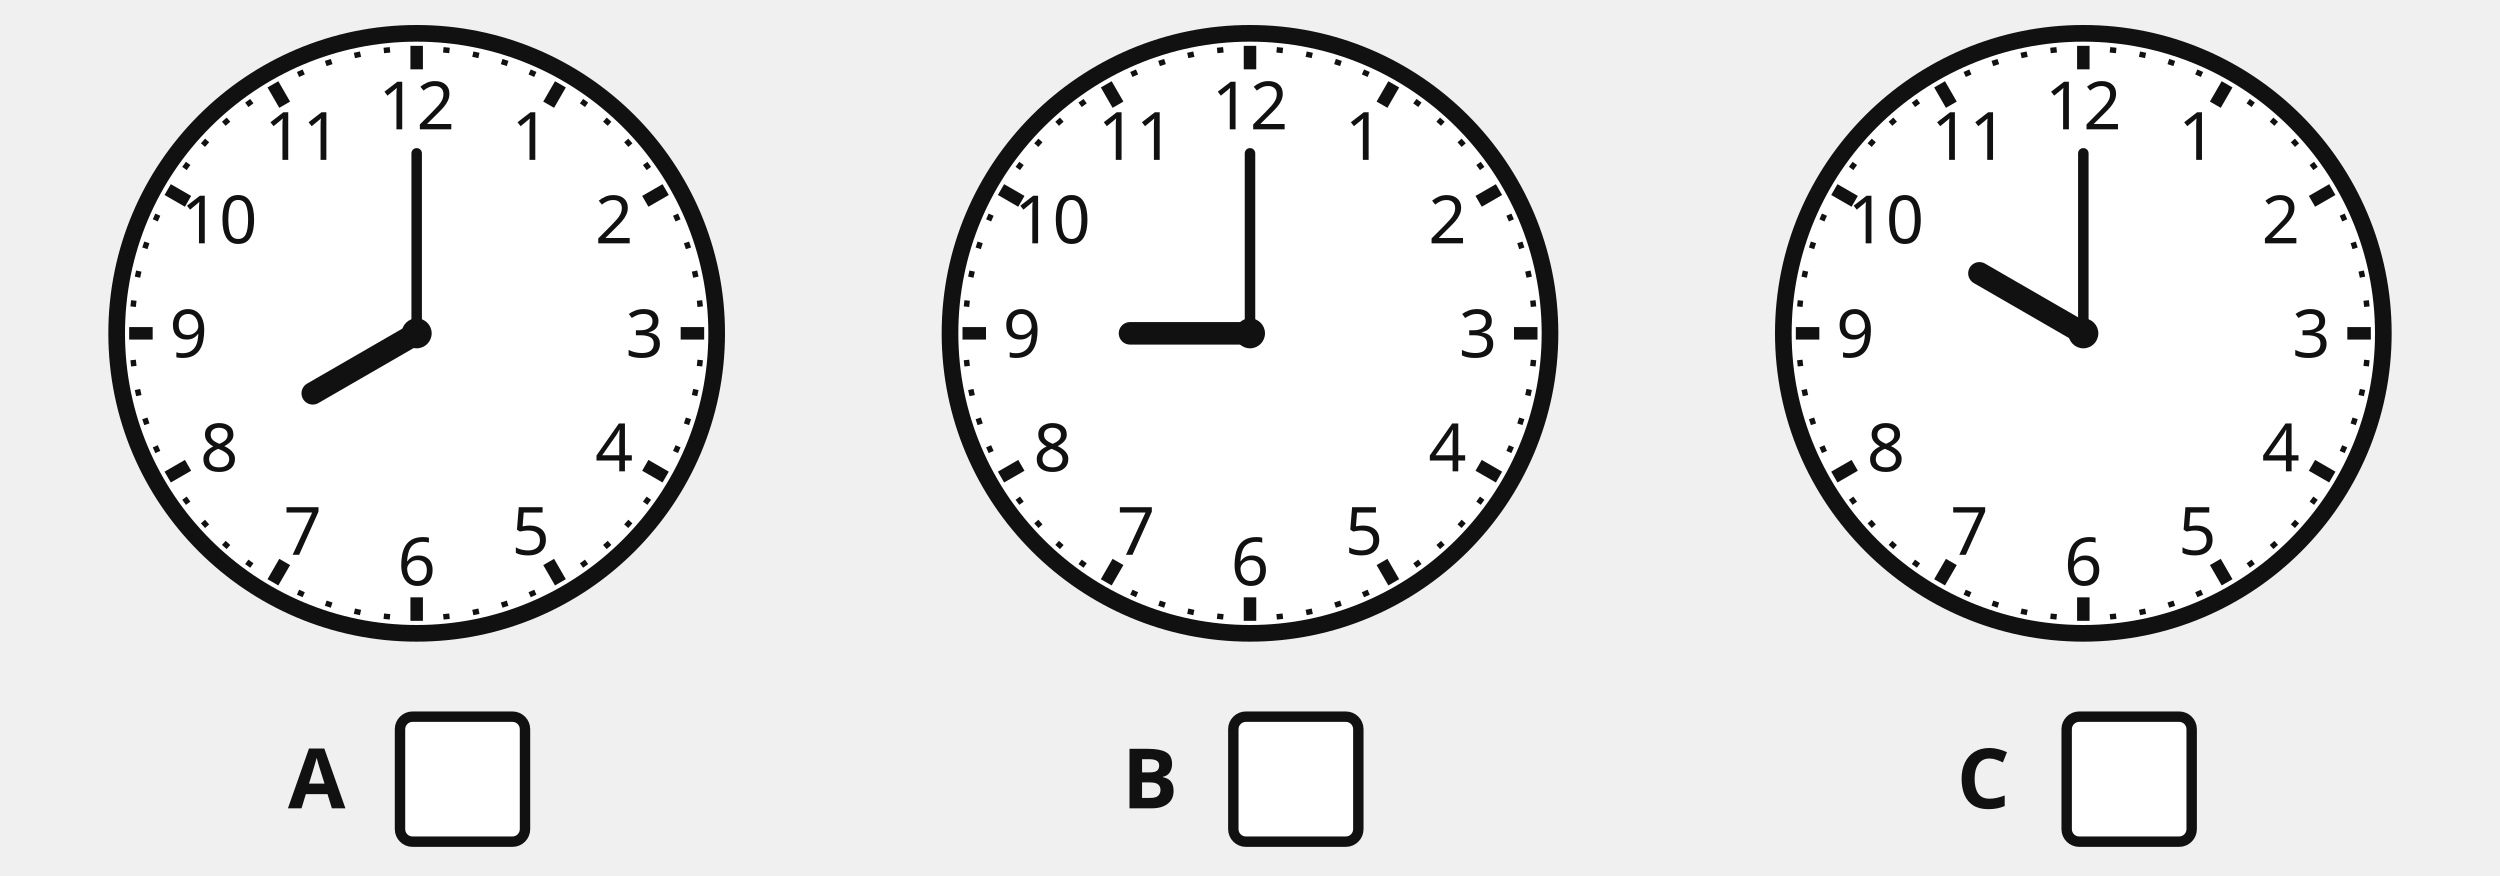
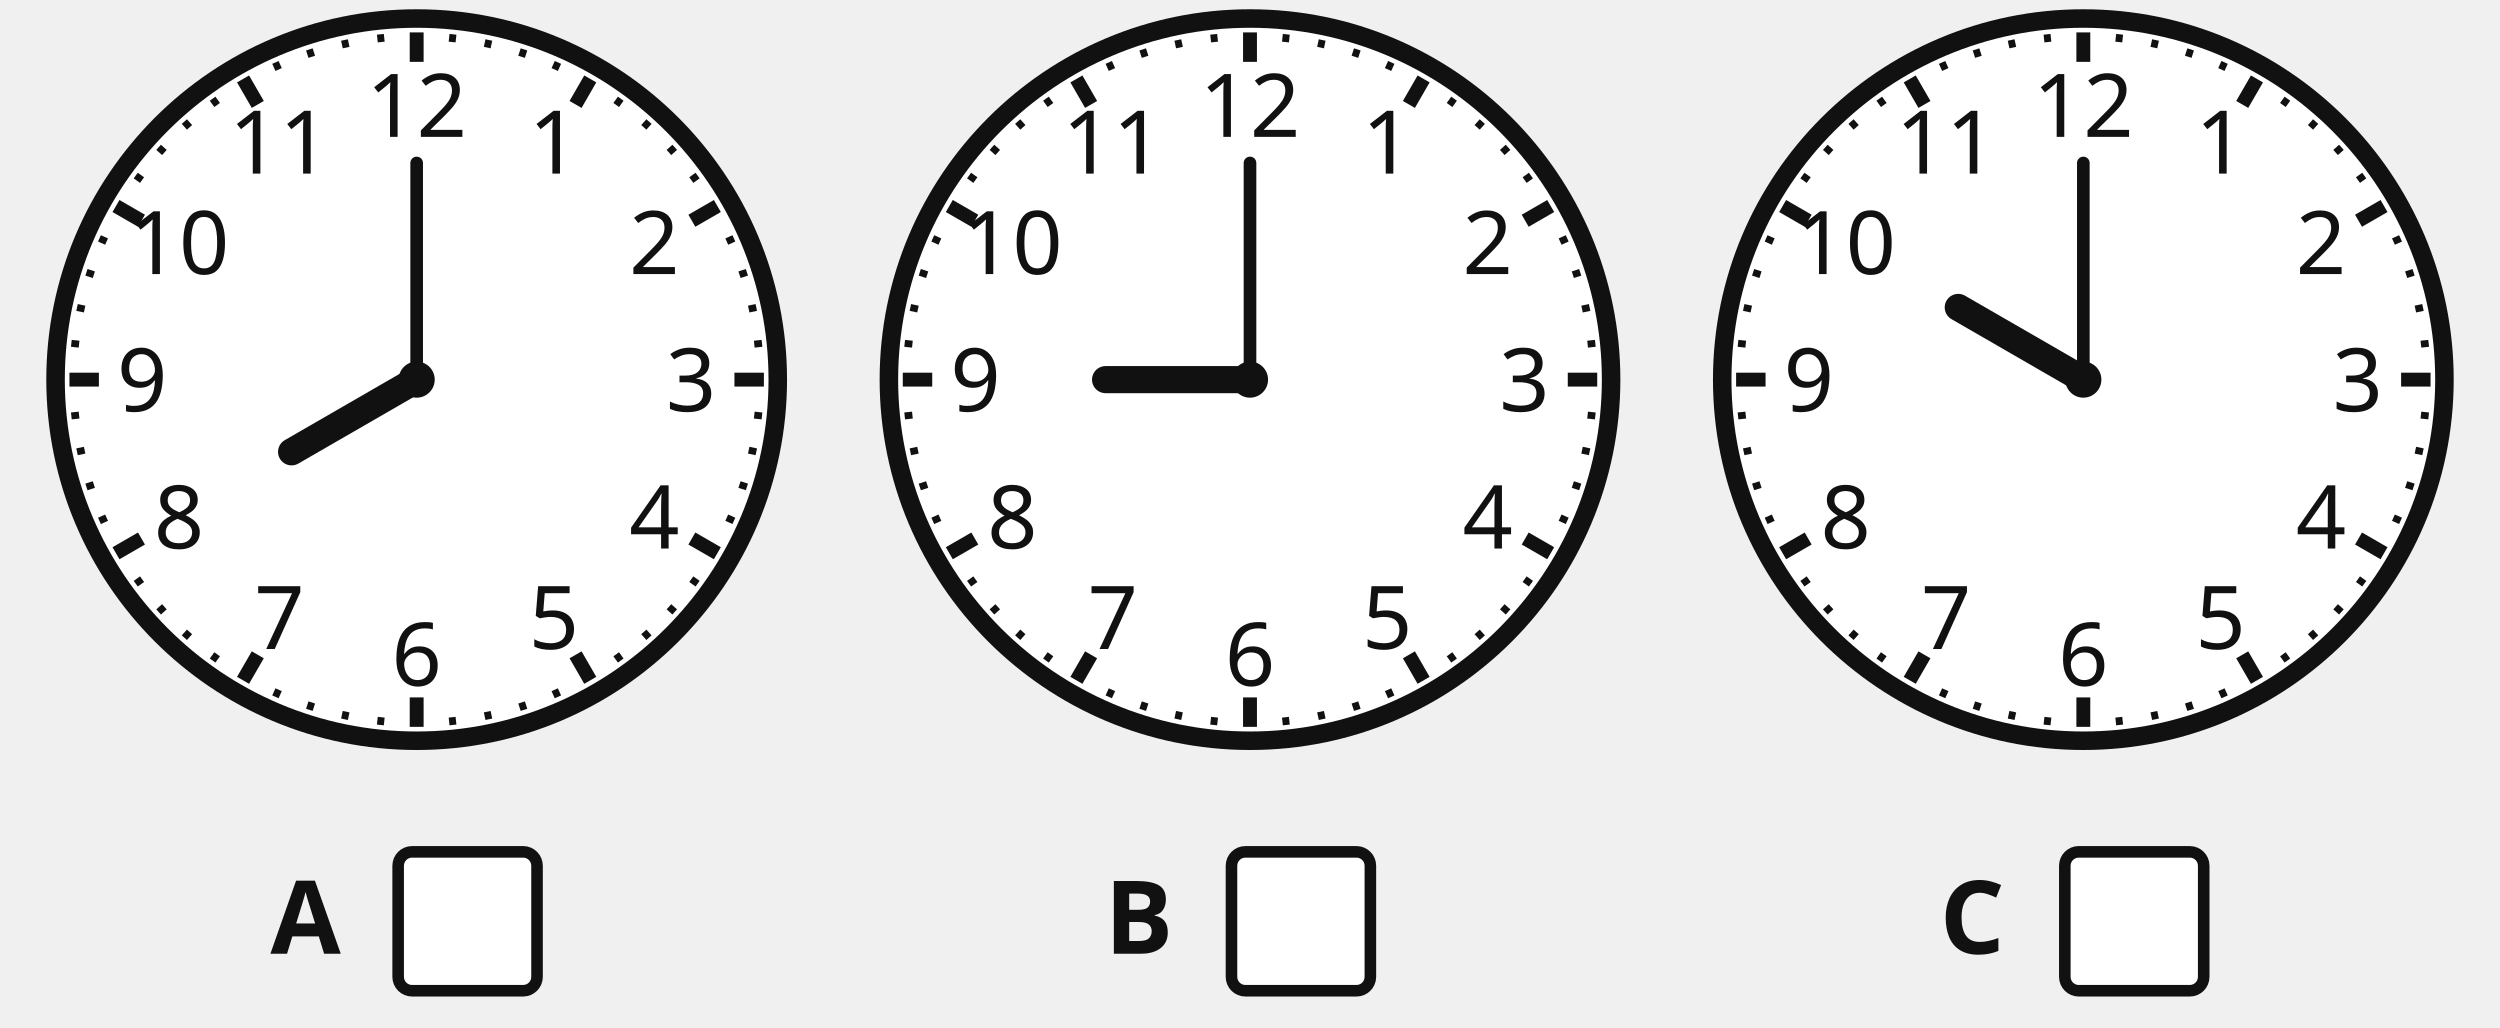
- <svg xmlns="http://www.w3.org/2000/svg" viewBox="0 0 600 210" width="600" height="210">
+ <svg xmlns="http://www.w3.org/2000/svg" viewBox="0 0 540 222" width="540" height="222">
  <g font-family="Atkinson Hyperlegible, Noto Sans, sans-serif" fill="#111">
-     <circle cx="100" cy="80" r="72" fill="#fff" stroke="#111" stroke-width="4" />
-     <line x1="100" y1="16.64" x2="100" y2="11" stroke="#111" stroke-width="3" />
-     <line x1="107.07" y1="12.69" x2="107.21" y2="11.38" stroke="#111" stroke-width="1.5" />
-     <line x1="114.07" y1="13.8" x2="114.35" y2="12.51" stroke="#111" stroke-width="1.5" />
-     <line x1="120.91" y1="15.63" x2="121.32" y2="14.38" stroke="#111" stroke-width="1.5" />
-     <line x1="127.53" y1="18.17" x2="128.06" y2="16.97" stroke="#111" stroke-width="1.5" />
-     <line x1="131.68" y1="25.13" x2="134.5" y2="20.24" stroke="#111" stroke-width="3" />
-     <line x1="139.78" y1="25.25" x2="140.56" y2="24.18" stroke="#111" stroke-width="1.5" />
-     <line x1="145.29" y1="29.7" x2="146.17" y2="28.72" stroke="#111" stroke-width="1.5" />
-     <line x1="150.3" y1="34.71" x2="151.28" y2="33.83" stroke="#111" stroke-width="1.5" />
-     <line x1="154.75" y1="40.22" x2="155.82" y2="39.44" stroke="#111" stroke-width="1.5" />
-     <line x1="154.87" y1="48.32" x2="159.76" y2="45.5" stroke="#111" stroke-width="3" />
-     <line x1="161.83" y1="52.47" x2="163.03" y2="51.94" stroke="#111" stroke-width="1.5" />
-     <line x1="164.37" y1="59.09" x2="165.62" y2="58.68" stroke="#111" stroke-width="1.5" />
-     <line x1="166.2" y1="65.93" x2="167.49" y2="65.65" stroke="#111" stroke-width="1.5" />
-     <line x1="167.31" y1="72.93" x2="168.62" y2="72.79" stroke="#111" stroke-width="1.5" />
-     <line x1="163.36" y1="80" x2="169" y2="80" stroke="#111" stroke-width="3" />
-     <line x1="167.31" y1="87.07" x2="168.62" y2="87.21" stroke="#111" stroke-width="1.5" />
-     <line x1="166.2" y1="94.07" x2="167.49" y2="94.35" stroke="#111" stroke-width="1.5" />
-     <line x1="164.37" y1="100.91" x2="165.62" y2="101.32" stroke="#111" stroke-width="1.5" />
-     <line x1="161.83" y1="107.53" x2="163.03" y2="108.06" stroke="#111" stroke-width="1.5" />
-     <line x1="154.87" y1="111.68" x2="159.76" y2="114.5" stroke="#111" stroke-width="3" />
-     <line x1="154.75" y1="119.78" x2="155.82" y2="120.56" stroke="#111" stroke-width="1.5" />
-     <line x1="150.3" y1="125.29" x2="151.28" y2="126.17" stroke="#111" stroke-width="1.5" />
-     <line x1="145.29" y1="130.3" x2="146.17" y2="131.28" stroke="#111" stroke-width="1.5" />
-     <line x1="139.78" y1="134.75" x2="140.56" y2="135.82" stroke="#111" stroke-width="1.5" />
-     <line x1="131.68" y1="134.87" x2="134.5" y2="139.76" stroke="#111" stroke-width="3" />
-     <line x1="127.53" y1="141.83" x2="128.06" y2="143.03" stroke="#111" stroke-width="1.5" />
-     <line x1="120.91" y1="144.37" x2="121.32" y2="145.62" stroke="#111" stroke-width="1.5" />
-     <line x1="114.07" y1="146.2" x2="114.35" y2="147.49" stroke="#111" stroke-width="1.5" />
-     <line x1="107.07" y1="147.31" x2="107.21" y2="148.62" stroke="#111" stroke-width="1.5" />
-     <line x1="100" y1="143.36" x2="100" y2="149" stroke="#111" stroke-width="3" />
-     <line x1="92.93" y1="147.31" x2="92.79" y2="148.62" stroke="#111" stroke-width="1.5" />
-     <line x1="85.93" y1="146.2" x2="85.65" y2="147.49" stroke="#111" stroke-width="1.5" />
-     <line x1="79.09" y1="144.37" x2="78.68" y2="145.62" stroke="#111" stroke-width="1.5" />
-     <line x1="72.47" y1="141.83" x2="71.94" y2="143.03" stroke="#111" stroke-width="1.5" />
-     <line x1="68.32" y1="134.87" x2="65.5" y2="139.76" stroke="#111" stroke-width="3" />
-     <line x1="60.22" y1="134.75" x2="59.44" y2="135.82" stroke="#111" stroke-width="1.5" />
-     <line x1="54.71" y1="130.3" x2="53.83" y2="131.28" stroke="#111" stroke-width="1.5" />
-     <line x1="49.7" y1="125.29" x2="48.72" y2="126.17" stroke="#111" stroke-width="1.5" />
-     <line x1="45.25" y1="119.78" x2="44.18" y2="120.56" stroke="#111" stroke-width="1.5" />
-     <line x1="45.13" y1="111.68" x2="40.24" y2="114.5" stroke="#111" stroke-width="3" />
-     <line x1="38.17" y1="107.53" x2="36.97" y2="108.06" stroke="#111" stroke-width="1.5" />
-     <line x1="35.63" y1="100.91" x2="34.38" y2="101.32" stroke="#111" stroke-width="1.5" />
-     <line x1="33.8" y1="94.07" x2="32.51" y2="94.35" stroke="#111" stroke-width="1.5" />
-     <line x1="32.69" y1="87.07" x2="31.38" y2="87.21" stroke="#111" stroke-width="1.5" />
-     <line x1="36.64" y1="80" x2="31" y2="80" stroke="#111" stroke-width="3" />
-     <line x1="32.69" y1="72.93" x2="31.38" y2="72.79" stroke="#111" stroke-width="1.5" />
-     <line x1="33.8" y1="65.93" x2="32.51" y2="65.65" stroke="#111" stroke-width="1.5" />
-     <line x1="35.63" y1="59.09" x2="34.38" y2="58.68" stroke="#111" stroke-width="1.5" />
-     <line x1="38.17" y1="52.47" x2="36.97" y2="51.94" stroke="#111" stroke-width="1.5" />
-     <line x1="45.13" y1="48.32" x2="40.24" y2="45.5" stroke="#111" stroke-width="3" />
-     <line x1="45.25" y1="40.22" x2="44.18" y2="39.44" stroke="#111" stroke-width="1.5" />
-     <line x1="49.7" y1="34.71" x2="48.72" y2="33.83" stroke="#111" stroke-width="1.5" />
-     <line x1="54.71" y1="29.7" x2="53.83" y2="28.72" stroke="#111" stroke-width="1.5" />
-     <line x1="60.22" y1="25.25" x2="59.44" y2="24.18" stroke="#111" stroke-width="1.5" />
-     <line x1="68.32" y1="25.13" x2="65.5" y2="20.24" stroke="#111" stroke-width="3" />
-     <line x1="72.47" y1="18.17" x2="71.94" y2="16.97" stroke="#111" stroke-width="1.5" />
-     <line x1="79.09" y1="15.63" x2="78.68" y2="14.38" stroke="#111" stroke-width="1.5" />
-     <line x1="85.93" y1="13.8" x2="85.65" y2="12.51" stroke="#111" stroke-width="1.5" />
-     <line x1="92.93" y1="12.69" x2="92.79" y2="11.38" stroke="#111" stroke-width="1.5" />
-     <text x="127.36" y="38.37" font-size="16" text-anchor="middle">1</text>
-     <text x="147.39" y="58.4" font-size="16" text-anchor="middle">2</text>
-     <text x="154.72" y="85.76" font-size="16" text-anchor="middle">3</text>
-     <text x="147.39" y="113.12" font-size="16" text-anchor="middle">4</text>
-     <text x="127.36" y="133.15" font-size="16" text-anchor="middle">5</text>
-     <text x="100" y="140.48" font-size="16" text-anchor="middle">6</text>
-     <text x="72.64" y="133.15" font-size="16" text-anchor="middle">7</text>
-     <text x="52.61" y="113.12" font-size="16" text-anchor="middle">8</text>
-     <text x="45.28" y="85.76" font-size="16" text-anchor="middle">9</text>
-     <text x="52.61" y="58.4" font-size="16" text-anchor="middle">10</text>
-     <text x="72.64" y="38.37" font-size="16" text-anchor="middle">11</text>
-     <text x="100" y="31.04" font-size="16" text-anchor="middle">12</text>
-     <line x1="100" y1="80" x2="75.06" y2="94.4" stroke="#111" stroke-width="5.4" stroke-linecap="round" />
-     <line x1="100" y1="80" x2="100" y2="36.8" stroke="#111" stroke-width="2.52" stroke-linecap="round" />
-     <circle cx="100" cy="80" r="3.6" fill="#111" />
-     <text x="76" y="194" font-size="20" text-anchor="middle" font-weight="700">A</text>
-     <rect x="96" y="172" width="30" height="30" rx="3" fill="#fff" stroke="#111" stroke-width="2.5" />
-     <circle cx="300" cy="80" r="72" fill="#fff" stroke="#111" stroke-width="4" />
-     <line x1="300" y1="16.64" x2="300" y2="11" stroke="#111" stroke-width="3" />
-     <line x1="307.07" y1="12.69" x2="307.21" y2="11.38" stroke="#111" stroke-width="1.5" />
-     <line x1="314.07" y1="13.8" x2="314.35" y2="12.51" stroke="#111" stroke-width="1.5" />
-     <line x1="320.91" y1="15.63" x2="321.32" y2="14.38" stroke="#111" stroke-width="1.5" />
-     <line x1="327.53" y1="18.17" x2="328.06" y2="16.97" stroke="#111" stroke-width="1.5" />
-     <line x1="331.68" y1="25.13" x2="334.5" y2="20.24" stroke="#111" stroke-width="3" />
-     <line x1="339.78" y1="25.25" x2="340.56" y2="24.18" stroke="#111" stroke-width="1.5" />
-     <line x1="345.29" y1="29.7" x2="346.17" y2="28.72" stroke="#111" stroke-width="1.5" />
-     <line x1="350.3" y1="34.71" x2="351.28" y2="33.83" stroke="#111" stroke-width="1.5" />
-     <line x1="354.75" y1="40.22" x2="355.82" y2="39.44" stroke="#111" stroke-width="1.5" />
-     <line x1="354.87" y1="48.32" x2="359.76" y2="45.5" stroke="#111" stroke-width="3" />
-     <line x1="361.83" y1="52.47" x2="363.03" y2="51.94" stroke="#111" stroke-width="1.5" />
-     <line x1="364.37" y1="59.09" x2="365.62" y2="58.68" stroke="#111" stroke-width="1.5" />
-     <line x1="366.2" y1="65.93" x2="367.49" y2="65.65" stroke="#111" stroke-width="1.5" />
-     <line x1="367.31" y1="72.93" x2="368.62" y2="72.79" stroke="#111" stroke-width="1.5" />
-     <line x1="363.36" y1="80" x2="369" y2="80" stroke="#111" stroke-width="3" />
-     <line x1="367.31" y1="87.07" x2="368.62" y2="87.21" stroke="#111" stroke-width="1.5" />
-     <line x1="366.2" y1="94.07" x2="367.49" y2="94.35" stroke="#111" stroke-width="1.5" />
-     <line x1="364.37" y1="100.91" x2="365.62" y2="101.32" stroke="#111" stroke-width="1.5" />
-     <line x1="361.83" y1="107.53" x2="363.03" y2="108.06" stroke="#111" stroke-width="1.5" />
-     <line x1="354.87" y1="111.68" x2="359.76" y2="114.5" stroke="#111" stroke-width="3" />
-     <line x1="354.75" y1="119.78" x2="355.82" y2="120.56" stroke="#111" stroke-width="1.5" />
-     <line x1="350.3" y1="125.29" x2="351.28" y2="126.17" stroke="#111" stroke-width="1.5" />
-     <line x1="345.29" y1="130.3" x2="346.17" y2="131.28" stroke="#111" stroke-width="1.5" />
-     <line x1="339.78" y1="134.75" x2="340.56" y2="135.82" stroke="#111" stroke-width="1.5" />
-     <line x1="331.68" y1="134.87" x2="334.5" y2="139.76" stroke="#111" stroke-width="3" />
-     <line x1="327.53" y1="141.83" x2="328.06" y2="143.03" stroke="#111" stroke-width="1.5" />
-     <line x1="320.91" y1="144.37" x2="321.32" y2="145.62" stroke="#111" stroke-width="1.5" />
-     <line x1="314.07" y1="146.2" x2="314.35" y2="147.49" stroke="#111" stroke-width="1.5" />
-     <line x1="307.07" y1="147.31" x2="307.21" y2="148.62" stroke="#111" stroke-width="1.5" />
-     <line x1="300" y1="143.36" x2="300" y2="149" stroke="#111" stroke-width="3" />
-     <line x1="292.93" y1="147.31" x2="292.79" y2="148.62" stroke="#111" stroke-width="1.5" />
-     <line x1="285.93" y1="146.2" x2="285.65" y2="147.49" stroke="#111" stroke-width="1.5" />
-     <line x1="279.09" y1="144.37" x2="278.68" y2="145.62" stroke="#111" stroke-width="1.5" />
-     <line x1="272.47" y1="141.83" x2="271.94" y2="143.03" stroke="#111" stroke-width="1.5" />
-     <line x1="268.32" y1="134.87" x2="265.5" y2="139.76" stroke="#111" stroke-width="3" />
-     <line x1="260.22" y1="134.75" x2="259.44" y2="135.82" stroke="#111" stroke-width="1.5" />
-     <line x1="254.71" y1="130.3" x2="253.83" y2="131.28" stroke="#111" stroke-width="1.5" />
-     <line x1="249.7" y1="125.29" x2="248.72" y2="126.17" stroke="#111" stroke-width="1.5" />
-     <line x1="245.25" y1="119.78" x2="244.18" y2="120.56" stroke="#111" stroke-width="1.5" />
-     <line x1="245.13" y1="111.68" x2="240.24" y2="114.5" stroke="#111" stroke-width="3" />
-     <line x1="238.17" y1="107.53" x2="236.97" y2="108.06" stroke="#111" stroke-width="1.5" />
-     <line x1="235.63" y1="100.91" x2="234.38" y2="101.32" stroke="#111" stroke-width="1.5" />
-     <line x1="233.8" y1="94.07" x2="232.51" y2="94.35" stroke="#111" stroke-width="1.5" />
-     <line x1="232.69" y1="87.07" x2="231.38" y2="87.21" stroke="#111" stroke-width="1.5" />
-     <line x1="236.64" y1="80" x2="231" y2="80" stroke="#111" stroke-width="3" />
-     <line x1="232.69" y1="72.93" x2="231.38" y2="72.79" stroke="#111" stroke-width="1.5" />
-     <line x1="233.8" y1="65.93" x2="232.51" y2="65.65" stroke="#111" stroke-width="1.5" />
-     <line x1="235.63" y1="59.09" x2="234.38" y2="58.68" stroke="#111" stroke-width="1.5" />
-     <line x1="238.17" y1="52.47" x2="236.97" y2="51.94" stroke="#111" stroke-width="1.5" />
-     <line x1="245.13" y1="48.32" x2="240.24" y2="45.5" stroke="#111" stroke-width="3" />
-     <line x1="245.25" y1="40.22" x2="244.18" y2="39.44" stroke="#111" stroke-width="1.5" />
-     <line x1="249.7" y1="34.71" x2="248.72" y2="33.83" stroke="#111" stroke-width="1.5" />
-     <line x1="254.71" y1="29.7" x2="253.83" y2="28.72" stroke="#111" stroke-width="1.5" />
-     <line x1="260.22" y1="25.25" x2="259.44" y2="24.18" stroke="#111" stroke-width="1.5" />
-     <line x1="268.32" y1="25.13" x2="265.5" y2="20.24" stroke="#111" stroke-width="3" />
-     <line x1="272.47" y1="18.17" x2="271.94" y2="16.97" stroke="#111" stroke-width="1.5" />
-     <line x1="279.09" y1="15.63" x2="278.68" y2="14.38" stroke="#111" stroke-width="1.5" />
-     <line x1="285.93" y1="13.8" x2="285.65" y2="12.51" stroke="#111" stroke-width="1.5" />
-     <line x1="292.93" y1="12.69" x2="292.79" y2="11.38" stroke="#111" stroke-width="1.5" />
-     <text x="327.36" y="38.37" font-size="16" text-anchor="middle">1</text>
-     <text x="347.39" y="58.4" font-size="16" text-anchor="middle">2</text>
-     <text x="354.72" y="85.76" font-size="16" text-anchor="middle">3</text>
-     <text x="347.39" y="113.12" font-size="16" text-anchor="middle">4</text>
-     <text x="327.36" y="133.15" font-size="16" text-anchor="middle">5</text>
-     <text x="300" y="140.48" font-size="16" text-anchor="middle">6</text>
-     <text x="272.64" y="133.15" font-size="16" text-anchor="middle">7</text>
-     <text x="252.61" y="113.12" font-size="16" text-anchor="middle">8</text>
-     <text x="245.28" y="85.76" font-size="16" text-anchor="middle">9</text>
-     <text x="252.61" y="58.4" font-size="16" text-anchor="middle">10</text>
-     <text x="272.64" y="38.37" font-size="16" text-anchor="middle">11</text>
-     <text x="300" y="31.04" font-size="16" text-anchor="middle">12</text>
-     <line x1="300" y1="80" x2="271.2" y2="80" stroke="#111" stroke-width="5.4" stroke-linecap="round" />
-     <line x1="300" y1="80" x2="300" y2="36.8" stroke="#111" stroke-width="2.52" stroke-linecap="round" />
-     <circle cx="300" cy="80" r="3.6" fill="#111" />
-     <text x="276" y="194" font-size="20" text-anchor="middle" font-weight="700">B</text>
-     <rect x="296" y="172" width="30" height="30" rx="3" fill="#fff" stroke="#111" stroke-width="2.5" />
-     <circle cx="500" cy="80" r="72" fill="#fff" stroke="#111" stroke-width="4" />
-     <line x1="500" y1="16.64" x2="500" y2="11" stroke="#111" stroke-width="3" />
-     <line x1="507.07" y1="12.69" x2="507.21" y2="11.38" stroke="#111" stroke-width="1.5" />
-     <line x1="514.07" y1="13.8" x2="514.35" y2="12.51" stroke="#111" stroke-width="1.5" />
-     <line x1="520.91" y1="15.63" x2="521.32" y2="14.38" stroke="#111" stroke-width="1.5" />
-     <line x1="527.53" y1="18.17" x2="528.06" y2="16.97" stroke="#111" stroke-width="1.5" />
-     <line x1="531.68" y1="25.13" x2="534.5" y2="20.24" stroke="#111" stroke-width="3" />
-     <line x1="539.78" y1="25.25" x2="540.56" y2="24.18" stroke="#111" stroke-width="1.5" />
-     <line x1="545.29" y1="29.7" x2="546.17" y2="28.72" stroke="#111" stroke-width="1.5" />
-     <line x1="550.3" y1="34.71" x2="551.28" y2="33.83" stroke="#111" stroke-width="1.5" />
-     <line x1="554.75" y1="40.22" x2="555.82" y2="39.44" stroke="#111" stroke-width="1.5" />
-     <line x1="554.87" y1="48.32" x2="559.76" y2="45.5" stroke="#111" stroke-width="3" />
-     <line x1="561.83" y1="52.47" x2="563.03" y2="51.94" stroke="#111" stroke-width="1.5" />
-     <line x1="564.37" y1="59.09" x2="565.62" y2="58.68" stroke="#111" stroke-width="1.5" />
-     <line x1="566.2" y1="65.93" x2="567.49" y2="65.65" stroke="#111" stroke-width="1.5" />
-     <line x1="567.31" y1="72.93" x2="568.62" y2="72.79" stroke="#111" stroke-width="1.5" />
-     <line x1="563.36" y1="80" x2="569" y2="80" stroke="#111" stroke-width="3" />
-     <line x1="567.31" y1="87.07" x2="568.62" y2="87.21" stroke="#111" stroke-width="1.5" />
-     <line x1="566.2" y1="94.07" x2="567.49" y2="94.35" stroke="#111" stroke-width="1.5" />
-     <line x1="564.37" y1="100.91" x2="565.62" y2="101.32" stroke="#111" stroke-width="1.5" />
-     <line x1="561.83" y1="107.53" x2="563.03" y2="108.06" stroke="#111" stroke-width="1.5" />
-     <line x1="554.87" y1="111.68" x2="559.76" y2="114.5" stroke="#111" stroke-width="3" />
-     <line x1="554.75" y1="119.78" x2="555.82" y2="120.56" stroke="#111" stroke-width="1.5" />
-     <line x1="550.3" y1="125.29" x2="551.28" y2="126.17" stroke="#111" stroke-width="1.5" />
-     <line x1="545.29" y1="130.3" x2="546.17" y2="131.28" stroke="#111" stroke-width="1.5" />
-     <line x1="539.78" y1="134.75" x2="540.56" y2="135.82" stroke="#111" stroke-width="1.5" />
-     <line x1="531.68" y1="134.87" x2="534.5" y2="139.76" stroke="#111" stroke-width="3" />
-     <line x1="527.53" y1="141.83" x2="528.06" y2="143.03" stroke="#111" stroke-width="1.5" />
-     <line x1="520.91" y1="144.37" x2="521.32" y2="145.62" stroke="#111" stroke-width="1.5" />
-     <line x1="514.07" y1="146.2" x2="514.35" y2="147.49" stroke="#111" stroke-width="1.5" />
-     <line x1="507.07" y1="147.31" x2="507.21" y2="148.62" stroke="#111" stroke-width="1.5" />
-     <line x1="500" y1="143.36" x2="500" y2="149" stroke="#111" stroke-width="3" />
-     <line x1="492.93" y1="147.31" x2="492.79" y2="148.62" stroke="#111" stroke-width="1.5" />
-     <line x1="485.93" y1="146.2" x2="485.65" y2="147.49" stroke="#111" stroke-width="1.5" />
-     <line x1="479.09" y1="144.37" x2="478.68" y2="145.62" stroke="#111" stroke-width="1.5" />
-     <line x1="472.47" y1="141.83" x2="471.94" y2="143.03" stroke="#111" stroke-width="1.5" />
-     <line x1="468.32" y1="134.87" x2="465.5" y2="139.76" stroke="#111" stroke-width="3" />
-     <line x1="460.22" y1="134.75" x2="459.44" y2="135.82" stroke="#111" stroke-width="1.5" />
-     <line x1="454.71" y1="130.3" x2="453.83" y2="131.28" stroke="#111" stroke-width="1.5" />
-     <line x1="449.7" y1="125.29" x2="448.72" y2="126.17" stroke="#111" stroke-width="1.5" />
-     <line x1="445.25" y1="119.78" x2="444.18" y2="120.56" stroke="#111" stroke-width="1.5" />
-     <line x1="445.13" y1="111.68" x2="440.24" y2="114.5" stroke="#111" stroke-width="3" />
-     <line x1="438.17" y1="107.53" x2="436.97" y2="108.06" stroke="#111" stroke-width="1.5" />
-     <line x1="435.63" y1="100.91" x2="434.38" y2="101.32" stroke="#111" stroke-width="1.5" />
-     <line x1="433.8" y1="94.07" x2="432.51" y2="94.35" stroke="#111" stroke-width="1.5" />
-     <line x1="432.69" y1="87.07" x2="431.38" y2="87.21" stroke="#111" stroke-width="1.5" />
-     <line x1="436.64" y1="80" x2="431" y2="80" stroke="#111" stroke-width="3" />
-     <line x1="432.69" y1="72.93" x2="431.38" y2="72.79" stroke="#111" stroke-width="1.5" />
-     <line x1="433.8" y1="65.93" x2="432.51" y2="65.65" stroke="#111" stroke-width="1.5" />
-     <line x1="435.63" y1="59.09" x2="434.38" y2="58.68" stroke="#111" stroke-width="1.5" />
-     <line x1="438.17" y1="52.47" x2="436.97" y2="51.94" stroke="#111" stroke-width="1.5" />
-     <line x1="445.13" y1="48.32" x2="440.24" y2="45.5" stroke="#111" stroke-width="3" />
-     <line x1="445.25" y1="40.22" x2="444.18" y2="39.44" stroke="#111" stroke-width="1.5" />
-     <line x1="449.7" y1="34.71" x2="448.72" y2="33.83" stroke="#111" stroke-width="1.5" />
-     <line x1="454.71" y1="29.7" x2="453.83" y2="28.72" stroke="#111" stroke-width="1.5" />
-     <line x1="460.22" y1="25.25" x2="459.44" y2="24.18" stroke="#111" stroke-width="1.5" />
-     <line x1="468.32" y1="25.13" x2="465.5" y2="20.24" stroke="#111" stroke-width="3" />
-     <line x1="472.47" y1="18.17" x2="471.94" y2="16.97" stroke="#111" stroke-width="1.5" />
-     <line x1="479.09" y1="15.63" x2="478.68" y2="14.38" stroke="#111" stroke-width="1.5" />
-     <line x1="485.93" y1="13.8" x2="485.65" y2="12.51" stroke="#111" stroke-width="1.5" />
-     <line x1="492.93" y1="12.69" x2="492.79" y2="11.38" stroke="#111" stroke-width="1.5" />
-     <text x="527.36" y="38.37" font-size="16" text-anchor="middle">1</text>
-     <text x="547.39" y="58.4" font-size="16" text-anchor="middle">2</text>
-     <text x="554.72" y="85.76" font-size="16" text-anchor="middle">3</text>
-     <text x="547.39" y="113.12" font-size="16" text-anchor="middle">4</text>
-     <text x="527.36" y="133.15" font-size="16" text-anchor="middle">5</text>
-     <text x="500" y="140.48" font-size="16" text-anchor="middle">6</text>
-     <text x="472.64" y="133.15" font-size="16" text-anchor="middle">7</text>
-     <text x="452.61" y="113.12" font-size="16" text-anchor="middle">8</text>
-     <text x="445.28" y="85.76" font-size="16" text-anchor="middle">9</text>
-     <text x="452.61" y="58.4" font-size="16" text-anchor="middle">10</text>
-     <text x="472.64" y="38.37" font-size="16" text-anchor="middle">11</text>
-     <text x="500" y="31.04" font-size="16" text-anchor="middle">12</text>
-     <line x1="500" y1="80" x2="475.06" y2="65.6" stroke="#111" stroke-width="5.4" stroke-linecap="round" />
-     <line x1="500" y1="80" x2="500" y2="36.8" stroke="#111" stroke-width="2.52" stroke-linecap="round" />
-     <circle cx="500" cy="80" r="3.6" fill="#111" />
-     <text x="476" y="194" font-size="20" text-anchor="middle" font-weight="700">C</text>
-     <rect x="496" y="172" width="30" height="30" rx="3" fill="#fff" stroke="#111" stroke-width="2.5" />
+     <circle cx="90" cy="82" r="78" fill="#fff" stroke="#111" stroke-width="4" />
+     <line x1="90" y1="13.36" x2="90" y2="7" stroke="#111" stroke-width="3" />
+     <line x1="97.66" y1="9.08" x2="97.84" y2="7.41" stroke="#111" stroke-width="1.5" />
+     <line x1="105.24" y1="10.28" x2="105.59" y2="8.64" stroke="#111" stroke-width="1.5" />
+     <line x1="112.66" y1="12.27" x2="113.18" y2="10.67" stroke="#111" stroke-width="1.5" />
+     <line x1="119.82" y1="15.02" x2="120.51" y2="13.48" stroke="#111" stroke-width="1.5" />
+     <line x1="124.32" y1="22.56" x2="127.5" y2="17.05" stroke="#111" stroke-width="3" />
+     <line x1="133.1" y1="22.68" x2="134.08" y2="21.32" stroke="#111" stroke-width="1.5" />
+     <line x1="139.06" y1="27.51" x2="140.18" y2="26.26" stroke="#111" stroke-width="1.5" />
+     <line x1="144.49" y1="32.94" x2="145.74" y2="31.82" stroke="#111" stroke-width="1.5" />
+     <line x1="149.32" y1="38.9" x2="150.68" y2="37.92" stroke="#111" stroke-width="1.5" />
+     <line x1="149.44" y1="47.68" x2="154.95" y2="44.5" stroke="#111" stroke-width="3" />
+     <line x1="156.98" y1="52.18" x2="158.52" y2="51.49" stroke="#111" stroke-width="1.5" />
+     <line x1="159.73" y1="59.34" x2="161.33" y2="58.82" stroke="#111" stroke-width="1.5" />
+     <line x1="161.72" y1="66.76" x2="163.36" y2="66.41" stroke="#111" stroke-width="1.5" />
+     <line x1="162.92" y1="74.34" x2="164.59" y2="74.16" stroke="#111" stroke-width="1.5" />
+     <line x1="158.64" y1="82" x2="165" y2="82" stroke="#111" stroke-width="3" />
+     <line x1="162.92" y1="89.66" x2="164.59" y2="89.84" stroke="#111" stroke-width="1.5" />
+     <line x1="161.72" y1="97.24" x2="163.36" y2="97.59" stroke="#111" stroke-width="1.5" />
+     <line x1="159.73" y1="104.66" x2="161.33" y2="105.18" stroke="#111" stroke-width="1.5" />
+     <line x1="156.98" y1="111.82" x2="158.52" y2="112.51" stroke="#111" stroke-width="1.5" />
+     <line x1="149.44" y1="116.32" x2="154.95" y2="119.5" stroke="#111" stroke-width="3" />
+     <line x1="149.32" y1="125.1" x2="150.68" y2="126.08" stroke="#111" stroke-width="1.5" />
+     <line x1="144.49" y1="131.06" x2="145.74" y2="132.18" stroke="#111" stroke-width="1.5" />
+     <line x1="139.06" y1="136.49" x2="140.18" y2="137.74" stroke="#111" stroke-width="1.5" />
+     <line x1="133.1" y1="141.32" x2="134.08" y2="142.68" stroke="#111" stroke-width="1.5" />
+     <line x1="124.32" y1="141.44" x2="127.5" y2="146.95" stroke="#111" stroke-width="3" />
+     <line x1="119.82" y1="148.98" x2="120.51" y2="150.52" stroke="#111" stroke-width="1.5" />
+     <line x1="112.66" y1="151.73" x2="113.18" y2="153.33" stroke="#111" stroke-width="1.5" />
+     <line x1="105.24" y1="153.72" x2="105.59" y2="155.36" stroke="#111" stroke-width="1.5" />
+     <line x1="97.66" y1="154.92" x2="97.84" y2="156.59" stroke="#111" stroke-width="1.5" />
+     <line x1="90" y1="150.64" x2="90" y2="157" stroke="#111" stroke-width="3" />
+     <line x1="82.34" y1="154.92" x2="82.16" y2="156.59" stroke="#111" stroke-width="1.5" />
+     <line x1="74.76" y1="153.72" x2="74.41" y2="155.36" stroke="#111" stroke-width="1.5" />
+     <line x1="67.34" y1="151.73" x2="66.82" y2="153.33" stroke="#111" stroke-width="1.5" />
+     <line x1="60.18" y1="148.98" x2="59.49" y2="150.52" stroke="#111" stroke-width="1.5" />
+     <line x1="55.68" y1="141.44" x2="52.5" y2="146.95" stroke="#111" stroke-width="3" />
+     <line x1="46.9" y1="141.32" x2="45.92" y2="142.68" stroke="#111" stroke-width="1.5" />
+     <line x1="40.94" y1="136.49" x2="39.82" y2="137.74" stroke="#111" stroke-width="1.5" />
+     <line x1="35.51" y1="131.06" x2="34.26" y2="132.18" stroke="#111" stroke-width="1.5" />
+     <line x1="30.68" y1="125.1" x2="29.32" y2="126.08" stroke="#111" stroke-width="1.5" />
+     <line x1="30.56" y1="116.32" x2="25.05" y2="119.5" stroke="#111" stroke-width="3" />
+     <line x1="23.02" y1="111.82" x2="21.48" y2="112.51" stroke="#111" stroke-width="1.5" />
+     <line x1="20.27" y1="104.66" x2="18.67" y2="105.18" stroke="#111" stroke-width="1.5" />
+     <line x1="18.28" y1="97.24" x2="16.64" y2="97.59" stroke="#111" stroke-width="1.5" />
+     <line x1="17.08" y1="89.66" x2="15.41" y2="89.84" stroke="#111" stroke-width="1.5" />
+     <line x1="21.36" y1="82" x2="15" y2="82" stroke="#111" stroke-width="3" />
+     <line x1="17.08" y1="74.34" x2="15.41" y2="74.16" stroke="#111" stroke-width="1.5" />
+     <line x1="18.28" y1="66.76" x2="16.64" y2="66.41" stroke="#111" stroke-width="1.5" />
+     <line x1="20.27" y1="59.34" x2="18.67" y2="58.82" stroke="#111" stroke-width="1.5" />
+     <line x1="23.02" y1="52.18" x2="21.48" y2="51.49" stroke="#111" stroke-width="1.5" />
+     <line x1="30.56" y1="47.68" x2="25.05" y2="44.5" stroke="#111" stroke-width="3" />
+     <line x1="30.68" y1="38.9" x2="29.32" y2="37.92" stroke="#111" stroke-width="1.5" />
+     <line x1="35.51" y1="32.94" x2="34.26" y2="31.82" stroke="#111" stroke-width="1.5" />
+     <line x1="40.94" y1="27.51" x2="39.82" y2="26.26" stroke="#111" stroke-width="1.5" />
+     <line x1="46.9" y1="22.68" x2="45.92" y2="21.32" stroke="#111" stroke-width="1.5" />
+     <line x1="55.68" y1="22.56" x2="52.5" y2="17.05" stroke="#111" stroke-width="3" />
+     <line x1="60.18" y1="15.02" x2="59.49" y2="13.48" stroke="#111" stroke-width="1.5" />
+     <line x1="67.34" y1="12.27" x2="66.82" y2="10.67" stroke="#111" stroke-width="1.5" />
+     <line x1="74.76" y1="10.28" x2="74.41" y2="8.64" stroke="#111" stroke-width="1.5" />
+     <line x1="82.34" y1="9.08" x2="82.16" y2="7.41" stroke="#111" stroke-width="1.5" />
+     <text x="119.64" y="37.5" font-size="19" text-anchor="middle">1</text>
+     <text x="141.34" y="59.2" font-size="19" text-anchor="middle">2</text>
+     <text x="149.28" y="88.84" font-size="19" text-anchor="middle">3</text>
+     <text x="141.34" y="118.48" font-size="19" text-anchor="middle">4</text>
+     <text x="119.64" y="140.18" font-size="19" text-anchor="middle">5</text>
+     <text x="90" y="148.12" font-size="19" text-anchor="middle">6</text>
+     <text x="60.36" y="140.18" font-size="19" text-anchor="middle">7</text>
+     <text x="38.66" y="118.48" font-size="19" text-anchor="middle">8</text>
+     <text x="30.72" y="88.84" font-size="19" text-anchor="middle">9</text>
+     <text x="38.66" y="59.2" font-size="19" text-anchor="middle">10</text>
+     <text x="60.36" y="37.5" font-size="19" text-anchor="middle">11</text>
+     <text x="90" y="29.56" font-size="19" text-anchor="middle">12</text>
+     <line x1="90" y1="82" x2="62.98" y2="97.6" stroke="#111" stroke-width="5.85" stroke-linecap="round" />
+     <line x1="90" y1="82" x2="90" y2="35.2" stroke="#111" stroke-width="2.73" stroke-linecap="round" />
+     <circle cx="90" cy="82" r="3.9" fill="#111" />
+     <text x="66" y="206" font-size="22" text-anchor="middle" font-weight="700">A</text>
+     <rect x="86" y="184" width="30" height="30" rx="3" fill="#fff" stroke="#111" stroke-width="2.5" />
+     <circle cx="270" cy="82" r="78" fill="#fff" stroke="#111" stroke-width="4" />
+     <line x1="270" y1="13.36" x2="270" y2="7" stroke="#111" stroke-width="3" />
+     <line x1="277.66" y1="9.08" x2="277.84" y2="7.41" stroke="#111" stroke-width="1.5" />
+     <line x1="285.24" y1="10.28" x2="285.59" y2="8.64" stroke="#111" stroke-width="1.5" />
+     <line x1="292.66" y1="12.27" x2="293.18" y2="10.67" stroke="#111" stroke-width="1.5" />
+     <line x1="299.82" y1="15.02" x2="300.51" y2="13.48" stroke="#111" stroke-width="1.5" />
+     <line x1="304.32" y1="22.56" x2="307.5" y2="17.05" stroke="#111" stroke-width="3" />
+     <line x1="313.1" y1="22.68" x2="314.08" y2="21.32" stroke="#111" stroke-width="1.5" />
+     <line x1="319.06" y1="27.51" x2="320.18" y2="26.26" stroke="#111" stroke-width="1.5" />
+     <line x1="324.49" y1="32.94" x2="325.74" y2="31.82" stroke="#111" stroke-width="1.5" />
+     <line x1="329.32" y1="38.9" x2="330.68" y2="37.92" stroke="#111" stroke-width="1.5" />
+     <line x1="329.44" y1="47.68" x2="334.95" y2="44.5" stroke="#111" stroke-width="3" />
+     <line x1="336.98" y1="52.18" x2="338.52" y2="51.49" stroke="#111" stroke-width="1.5" />
+     <line x1="339.73" y1="59.34" x2="341.33" y2="58.82" stroke="#111" stroke-width="1.5" />
+     <line x1="341.72" y1="66.76" x2="343.36" y2="66.41" stroke="#111" stroke-width="1.5" />
+     <line x1="342.92" y1="74.34" x2="344.59" y2="74.16" stroke="#111" stroke-width="1.5" />
+     <line x1="338.64" y1="82" x2="345" y2="82" stroke="#111" stroke-width="3" />
+     <line x1="342.92" y1="89.66" x2="344.59" y2="89.84" stroke="#111" stroke-width="1.5" />
+     <line x1="341.72" y1="97.24" x2="343.36" y2="97.59" stroke="#111" stroke-width="1.5" />
+     <line x1="339.73" y1="104.66" x2="341.33" y2="105.18" stroke="#111" stroke-width="1.5" />
+     <line x1="336.98" y1="111.82" x2="338.52" y2="112.51" stroke="#111" stroke-width="1.5" />
+     <line x1="329.44" y1="116.32" x2="334.95" y2="119.5" stroke="#111" stroke-width="3" />
+     <line x1="329.32" y1="125.1" x2="330.68" y2="126.08" stroke="#111" stroke-width="1.5" />
+     <line x1="324.49" y1="131.06" x2="325.74" y2="132.18" stroke="#111" stroke-width="1.5" />
+     <line x1="319.06" y1="136.49" x2="320.18" y2="137.74" stroke="#111" stroke-width="1.5" />
+     <line x1="313.1" y1="141.32" x2="314.08" y2="142.68" stroke="#111" stroke-width="1.5" />
+     <line x1="304.32" y1="141.44" x2="307.5" y2="146.95" stroke="#111" stroke-width="3" />
+     <line x1="299.82" y1="148.98" x2="300.51" y2="150.52" stroke="#111" stroke-width="1.5" />
+     <line x1="292.66" y1="151.73" x2="293.18" y2="153.33" stroke="#111" stroke-width="1.5" />
+     <line x1="285.24" y1="153.72" x2="285.59" y2="155.36" stroke="#111" stroke-width="1.5" />
+     <line x1="277.66" y1="154.92" x2="277.84" y2="156.59" stroke="#111" stroke-width="1.5" />
+     <line x1="270" y1="150.64" x2="270" y2="157" stroke="#111" stroke-width="3" />
+     <line x1="262.34" y1="154.92" x2="262.16" y2="156.59" stroke="#111" stroke-width="1.5" />
+     <line x1="254.76" y1="153.72" x2="254.41" y2="155.36" stroke="#111" stroke-width="1.5" />
+     <line x1="247.34" y1="151.73" x2="246.82" y2="153.33" stroke="#111" stroke-width="1.5" />
+     <line x1="240.18" y1="148.98" x2="239.49" y2="150.52" stroke="#111" stroke-width="1.5" />
+     <line x1="235.68" y1="141.44" x2="232.5" y2="146.95" stroke="#111" stroke-width="3" />
+     <line x1="226.9" y1="141.32" x2="225.92" y2="142.68" stroke="#111" stroke-width="1.5" />
+     <line x1="220.94" y1="136.49" x2="219.82" y2="137.74" stroke="#111" stroke-width="1.5" />
+     <line x1="215.51" y1="131.06" x2="214.26" y2="132.18" stroke="#111" stroke-width="1.5" />
+     <line x1="210.68" y1="125.1" x2="209.32" y2="126.08" stroke="#111" stroke-width="1.5" />
+     <line x1="210.56" y1="116.32" x2="205.05" y2="119.5" stroke="#111" stroke-width="3" />
+     <line x1="203.02" y1="111.82" x2="201.48" y2="112.51" stroke="#111" stroke-width="1.5" />
+     <line x1="200.27" y1="104.66" x2="198.67" y2="105.18" stroke="#111" stroke-width="1.5" />
+     <line x1="198.28" y1="97.24" x2="196.64" y2="97.59" stroke="#111" stroke-width="1.5" />
+     <line x1="197.08" y1="89.66" x2="195.41" y2="89.84" stroke="#111" stroke-width="1.5" />
+     <line x1="201.36" y1="82" x2="195" y2="82" stroke="#111" stroke-width="3" />
+     <line x1="197.08" y1="74.34" x2="195.41" y2="74.16" stroke="#111" stroke-width="1.5" />
+     <line x1="198.28" y1="66.76" x2="196.64" y2="66.41" stroke="#111" stroke-width="1.5" />
+     <line x1="200.27" y1="59.34" x2="198.67" y2="58.82" stroke="#111" stroke-width="1.5" />
+     <line x1="203.02" y1="52.18" x2="201.48" y2="51.49" stroke="#111" stroke-width="1.5" />
+     <line x1="210.56" y1="47.68" x2="205.05" y2="44.5" stroke="#111" stroke-width="3" />
+     <line x1="210.68" y1="38.9" x2="209.32" y2="37.92" stroke="#111" stroke-width="1.5" />
+     <line x1="215.51" y1="32.94" x2="214.26" y2="31.82" stroke="#111" stroke-width="1.5" />
+     <line x1="220.94" y1="27.51" x2="219.82" y2="26.26" stroke="#111" stroke-width="1.5" />
+     <line x1="226.9" y1="22.68" x2="225.92" y2="21.32" stroke="#111" stroke-width="1.5" />
+     <line x1="235.68" y1="22.56" x2="232.5" y2="17.05" stroke="#111" stroke-width="3" />
+     <line x1="240.18" y1="15.02" x2="239.49" y2="13.48" stroke="#111" stroke-width="1.5" />
+     <line x1="247.34" y1="12.27" x2="246.82" y2="10.67" stroke="#111" stroke-width="1.5" />
+     <line x1="254.76" y1="10.28" x2="254.41" y2="8.64" stroke="#111" stroke-width="1.5" />
+     <line x1="262.34" y1="9.08" x2="262.16" y2="7.41" stroke="#111" stroke-width="1.5" />
+     <text x="299.64" y="37.5" font-size="19" text-anchor="middle">1</text>
+     <text x="321.34" y="59.2" font-size="19" text-anchor="middle">2</text>
+     <text x="329.28" y="88.84" font-size="19" text-anchor="middle">3</text>
+     <text x="321.34" y="118.48" font-size="19" text-anchor="middle">4</text>
+     <text x="299.64" y="140.18" font-size="19" text-anchor="middle">5</text>
+     <text x="270" y="148.12" font-size="19" text-anchor="middle">6</text>
+     <text x="240.36" y="140.18" font-size="19" text-anchor="middle">7</text>
+     <text x="218.66" y="118.48" font-size="19" text-anchor="middle">8</text>
+     <text x="210.72" y="88.84" font-size="19" text-anchor="middle">9</text>
+     <text x="218.66" y="59.2" font-size="19" text-anchor="middle">10</text>
+     <text x="240.36" y="37.5" font-size="19" text-anchor="middle">11</text>
+     <text x="270" y="29.56" font-size="19" text-anchor="middle">12</text>
+     <line x1="270" y1="82" x2="238.8" y2="82" stroke="#111" stroke-width="5.85" stroke-linecap="round" />
+     <line x1="270" y1="82" x2="270" y2="35.2" stroke="#111" stroke-width="2.73" stroke-linecap="round" />
+     <circle cx="270" cy="82" r="3.9" fill="#111" />
+     <text x="246" y="206" font-size="22" text-anchor="middle" font-weight="700">B</text>
+     <rect x="266" y="184" width="30" height="30" rx="3" fill="#fff" stroke="#111" stroke-width="2.5" />
+     <circle cx="450" cy="82" r="78" fill="#fff" stroke="#111" stroke-width="4" />
+     <line x1="450" y1="13.36" x2="450" y2="7" stroke="#111" stroke-width="3" />
+     <line x1="457.66" y1="9.08" x2="457.84" y2="7.41" stroke="#111" stroke-width="1.5" />
+     <line x1="465.24" y1="10.28" x2="465.59" y2="8.64" stroke="#111" stroke-width="1.5" />
+     <line x1="472.66" y1="12.27" x2="473.18" y2="10.67" stroke="#111" stroke-width="1.5" />
+     <line x1="479.82" y1="15.02" x2="480.51" y2="13.48" stroke="#111" stroke-width="1.5" />
+     <line x1="484.32" y1="22.56" x2="487.5" y2="17.05" stroke="#111" stroke-width="3" />
+     <line x1="493.1" y1="22.68" x2="494.08" y2="21.32" stroke="#111" stroke-width="1.5" />
+     <line x1="499.06" y1="27.51" x2="500.18" y2="26.26" stroke="#111" stroke-width="1.5" />
+     <line x1="504.49" y1="32.94" x2="505.74" y2="31.82" stroke="#111" stroke-width="1.5" />
+     <line x1="509.32" y1="38.9" x2="510.68" y2="37.92" stroke="#111" stroke-width="1.5" />
+     <line x1="509.44" y1="47.68" x2="514.95" y2="44.5" stroke="#111" stroke-width="3" />
+     <line x1="516.98" y1="52.18" x2="518.52" y2="51.49" stroke="#111" stroke-width="1.5" />
+     <line x1="519.73" y1="59.34" x2="521.33" y2="58.82" stroke="#111" stroke-width="1.5" />
+     <line x1="521.72" y1="66.76" x2="523.36" y2="66.41" stroke="#111" stroke-width="1.5" />
+     <line x1="522.92" y1="74.34" x2="524.59" y2="74.16" stroke="#111" stroke-width="1.5" />
+     <line x1="518.64" y1="82" x2="525" y2="82" stroke="#111" stroke-width="3" />
+     <line x1="522.92" y1="89.66" x2="524.59" y2="89.84" stroke="#111" stroke-width="1.5" />
+     <line x1="521.72" y1="97.24" x2="523.36" y2="97.59" stroke="#111" stroke-width="1.5" />
+     <line x1="519.73" y1="104.66" x2="521.33" y2="105.18" stroke="#111" stroke-width="1.5" />
+     <line x1="516.98" y1="111.82" x2="518.52" y2="112.51" stroke="#111" stroke-width="1.5" />
+     <line x1="509.44" y1="116.32" x2="514.95" y2="119.5" stroke="#111" stroke-width="3" />
+     <line x1="509.32" y1="125.1" x2="510.68" y2="126.08" stroke="#111" stroke-width="1.5" />
+     <line x1="504.49" y1="131.06" x2="505.74" y2="132.18" stroke="#111" stroke-width="1.5" />
+     <line x1="499.06" y1="136.49" x2="500.18" y2="137.74" stroke="#111" stroke-width="1.5" />
+     <line x1="493.1" y1="141.32" x2="494.08" y2="142.68" stroke="#111" stroke-width="1.5" />
+     <line x1="484.32" y1="141.44" x2="487.5" y2="146.95" stroke="#111" stroke-width="3" />
+     <line x1="479.82" y1="148.98" x2="480.51" y2="150.52" stroke="#111" stroke-width="1.5" />
+     <line x1="472.66" y1="151.73" x2="473.18" y2="153.33" stroke="#111" stroke-width="1.5" />
+     <line x1="465.24" y1="153.72" x2="465.59" y2="155.36" stroke="#111" stroke-width="1.5" />
+     <line x1="457.66" y1="154.92" x2="457.84" y2="156.59" stroke="#111" stroke-width="1.5" />
+     <line x1="450" y1="150.64" x2="450" y2="157" stroke="#111" stroke-width="3" />
+     <line x1="442.34" y1="154.92" x2="442.16" y2="156.59" stroke="#111" stroke-width="1.5" />
+     <line x1="434.76" y1="153.72" x2="434.41" y2="155.36" stroke="#111" stroke-width="1.5" />
+     <line x1="427.34" y1="151.73" x2="426.82" y2="153.33" stroke="#111" stroke-width="1.5" />
+     <line x1="420.18" y1="148.98" x2="419.49" y2="150.52" stroke="#111" stroke-width="1.5" />
+     <line x1="415.68" y1="141.44" x2="412.5" y2="146.95" stroke="#111" stroke-width="3" />
+     <line x1="406.9" y1="141.32" x2="405.92" y2="142.68" stroke="#111" stroke-width="1.5" />
+     <line x1="400.94" y1="136.49" x2="399.82" y2="137.74" stroke="#111" stroke-width="1.5" />
+     <line x1="395.51" y1="131.06" x2="394.26" y2="132.18" stroke="#111" stroke-width="1.5" />
+     <line x1="390.68" y1="125.1" x2="389.32" y2="126.08" stroke="#111" stroke-width="1.5" />
+     <line x1="390.56" y1="116.32" x2="385.05" y2="119.5" stroke="#111" stroke-width="3" />
+     <line x1="383.02" y1="111.82" x2="381.48" y2="112.51" stroke="#111" stroke-width="1.5" />
+     <line x1="380.27" y1="104.66" x2="378.67" y2="105.18" stroke="#111" stroke-width="1.5" />
+     <line x1="378.28" y1="97.24" x2="376.64" y2="97.59" stroke="#111" stroke-width="1.5" />
+     <line x1="377.08" y1="89.66" x2="375.41" y2="89.84" stroke="#111" stroke-width="1.5" />
+     <line x1="381.36" y1="82" x2="375" y2="82" stroke="#111" stroke-width="3" />
+     <line x1="377.08" y1="74.34" x2="375.41" y2="74.16" stroke="#111" stroke-width="1.5" />
+     <line x1="378.28" y1="66.76" x2="376.64" y2="66.41" stroke="#111" stroke-width="1.5" />
+     <line x1="380.27" y1="59.34" x2="378.67" y2="58.82" stroke="#111" stroke-width="1.5" />
+     <line x1="383.02" y1="52.18" x2="381.48" y2="51.49" stroke="#111" stroke-width="1.5" />
+     <line x1="390.56" y1="47.68" x2="385.05" y2="44.5" stroke="#111" stroke-width="3" />
+     <line x1="390.68" y1="38.9" x2="389.32" y2="37.92" stroke="#111" stroke-width="1.5" />
+     <line x1="395.51" y1="32.94" x2="394.26" y2="31.82" stroke="#111" stroke-width="1.5" />
+     <line x1="400.94" y1="27.51" x2="399.82" y2="26.26" stroke="#111" stroke-width="1.5" />
+     <line x1="406.9" y1="22.68" x2="405.92" y2="21.32" stroke="#111" stroke-width="1.5" />
+     <line x1="415.68" y1="22.56" x2="412.5" y2="17.05" stroke="#111" stroke-width="3" />
+     <line x1="420.18" y1="15.02" x2="419.49" y2="13.48" stroke="#111" stroke-width="1.5" />
+     <line x1="427.34" y1="12.27" x2="426.82" y2="10.67" stroke="#111" stroke-width="1.5" />
+     <line x1="434.76" y1="10.28" x2="434.41" y2="8.64" stroke="#111" stroke-width="1.5" />
+     <line x1="442.34" y1="9.08" x2="442.16" y2="7.41" stroke="#111" stroke-width="1.5" />
+     <text x="479.64" y="37.5" font-size="19" text-anchor="middle">1</text>
+     <text x="501.34" y="59.2" font-size="19" text-anchor="middle">2</text>
+     <text x="509.28" y="88.84" font-size="19" text-anchor="middle">3</text>
+     <text x="501.34" y="118.48" font-size="19" text-anchor="middle">4</text>
+     <text x="479.64" y="140.18" font-size="19" text-anchor="middle">5</text>
+     <text x="450" y="148.12" font-size="19" text-anchor="middle">6</text>
+     <text x="420.36" y="140.18" font-size="19" text-anchor="middle">7</text>
+     <text x="398.66" y="118.48" font-size="19" text-anchor="middle">8</text>
+     <text x="390.72" y="88.84" font-size="19" text-anchor="middle">9</text>
+     <text x="398.66" y="59.2" font-size="19" text-anchor="middle">10</text>
+     <text x="420.36" y="37.5" font-size="19" text-anchor="middle">11</text>
+     <text x="450" y="29.56" font-size="19" text-anchor="middle">12</text>
+     <line x1="450" y1="82" x2="422.98" y2="66.4" stroke="#111" stroke-width="5.85" stroke-linecap="round" />
+     <line x1="450" y1="82" x2="450" y2="35.2" stroke="#111" stroke-width="2.73" stroke-linecap="round" />
+     <circle cx="450" cy="82" r="3.9" fill="#111" />
+     <text x="426" y="206" font-size="22" text-anchor="middle" font-weight="700">C</text>
+     <rect x="446" y="184" width="30" height="30" rx="3" fill="#fff" stroke="#111" stroke-width="2.5" />
  </g>
</svg>
